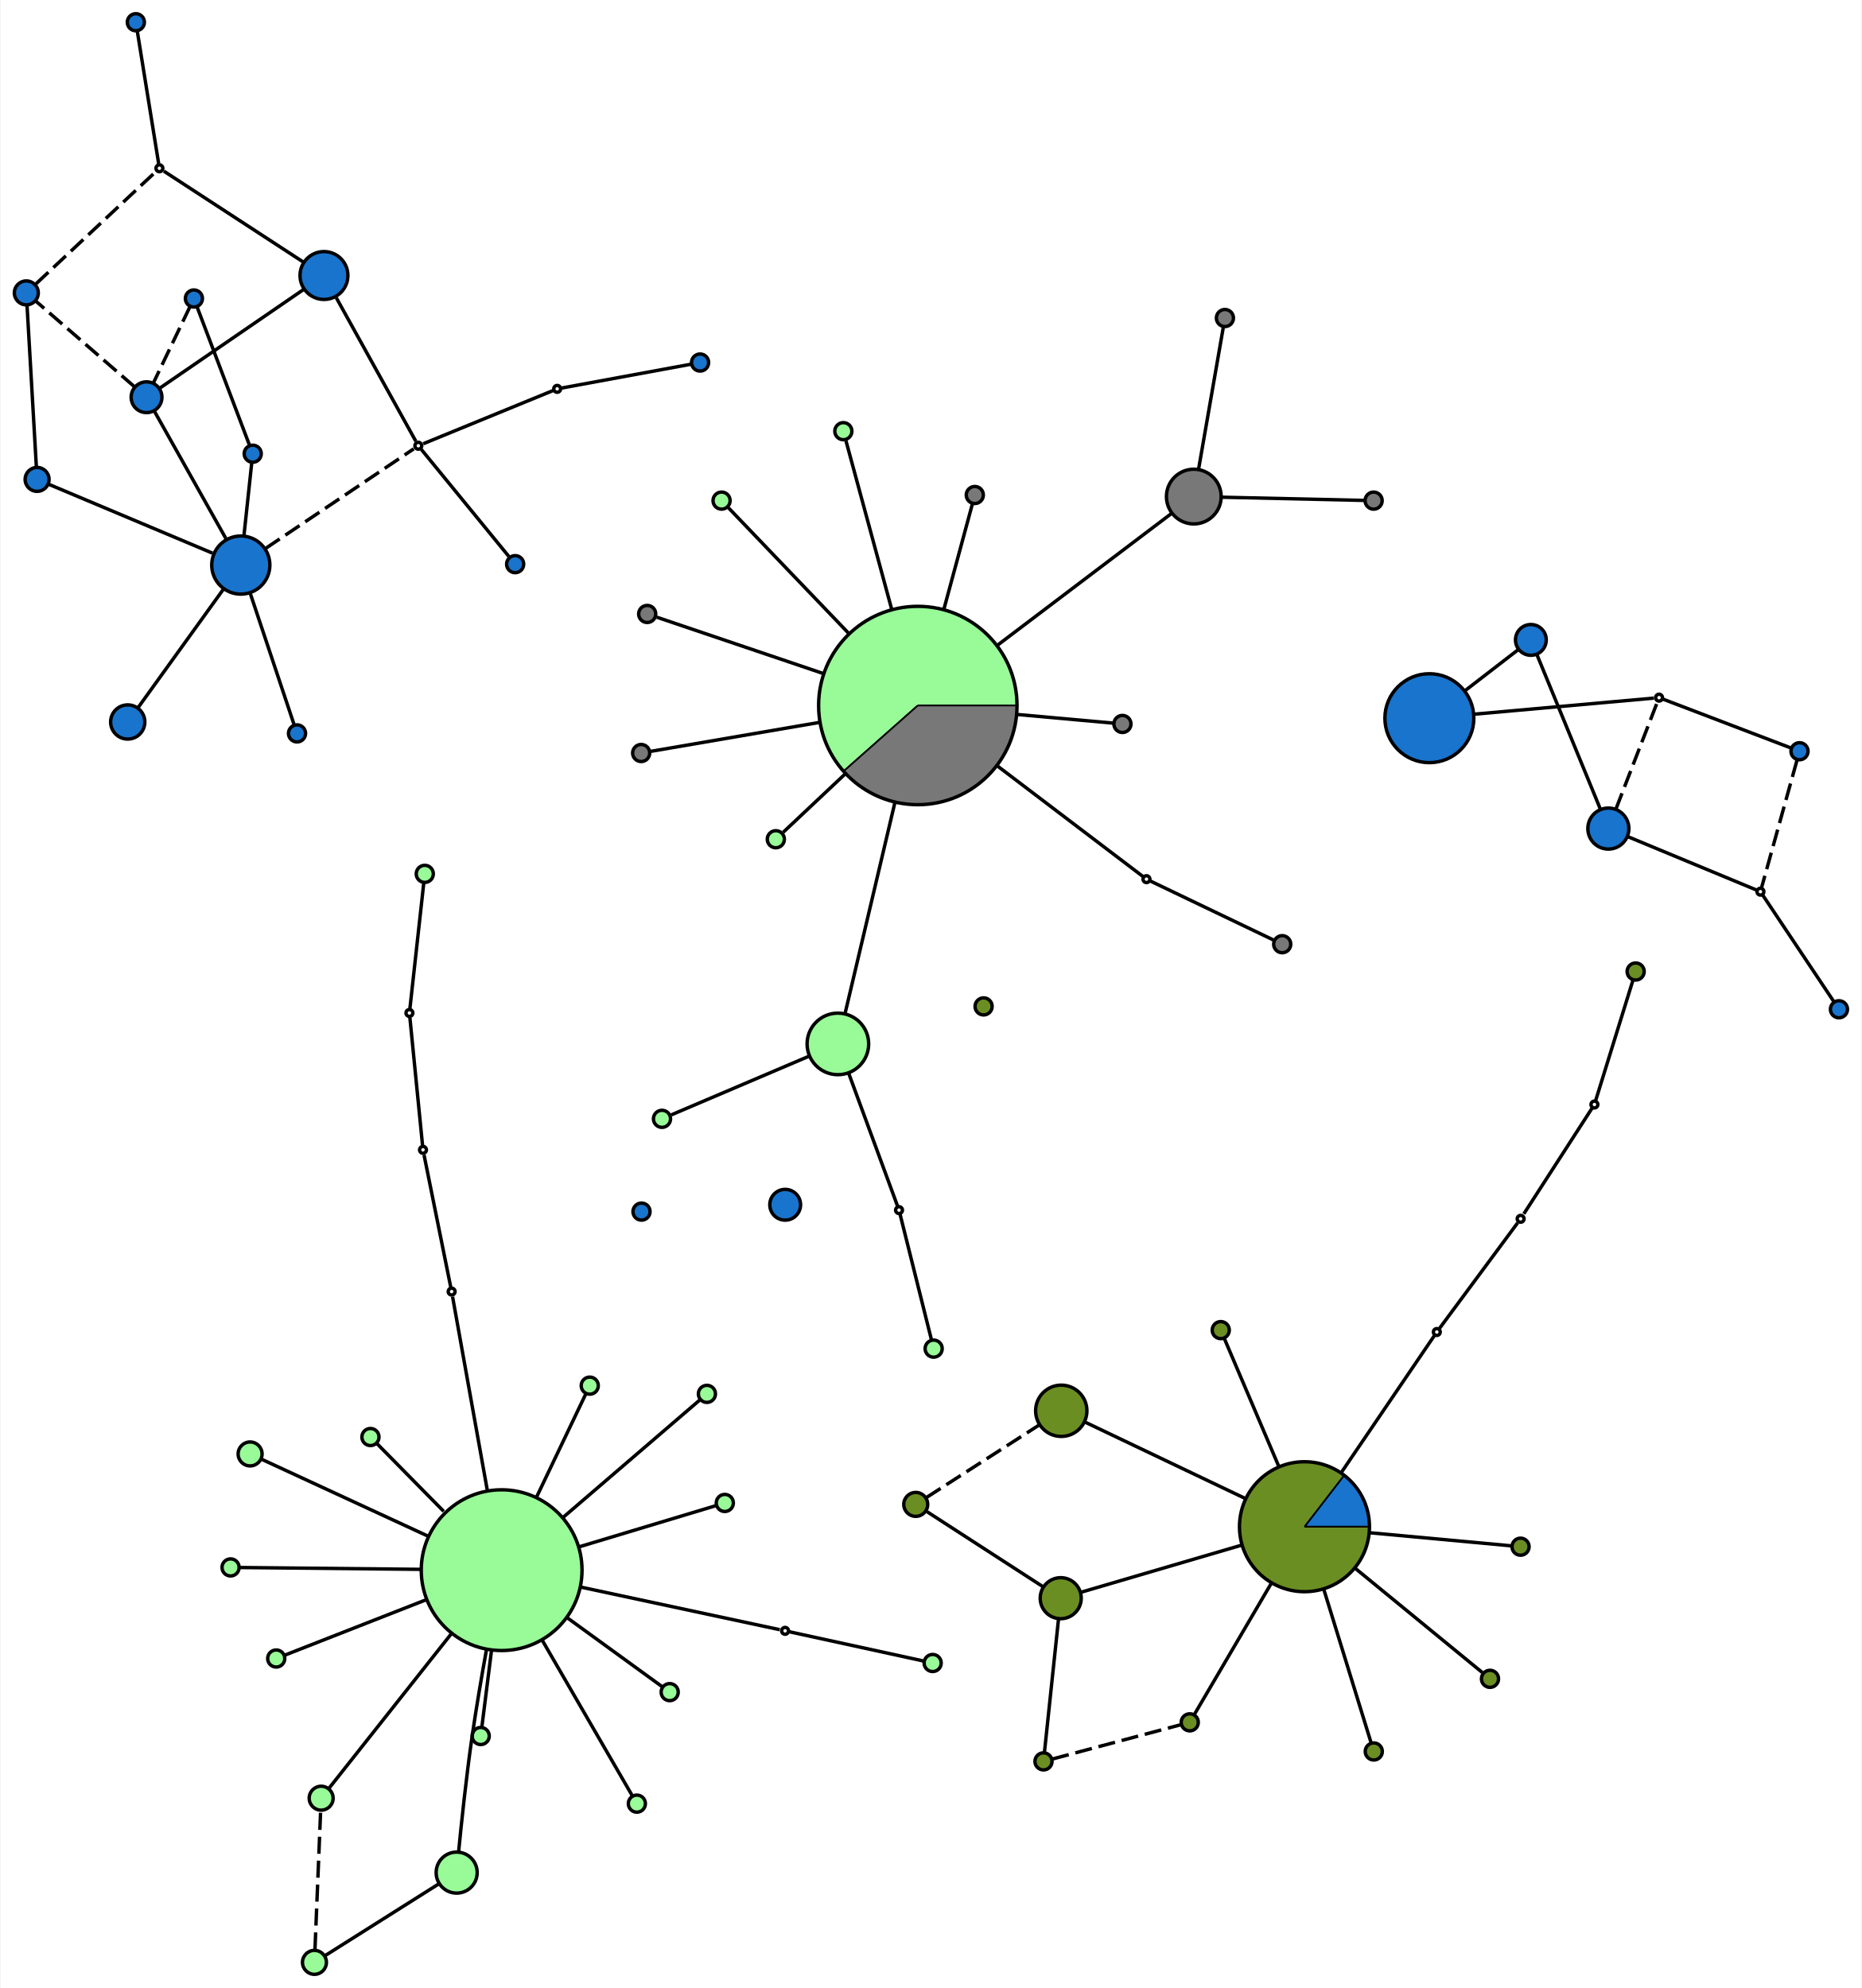
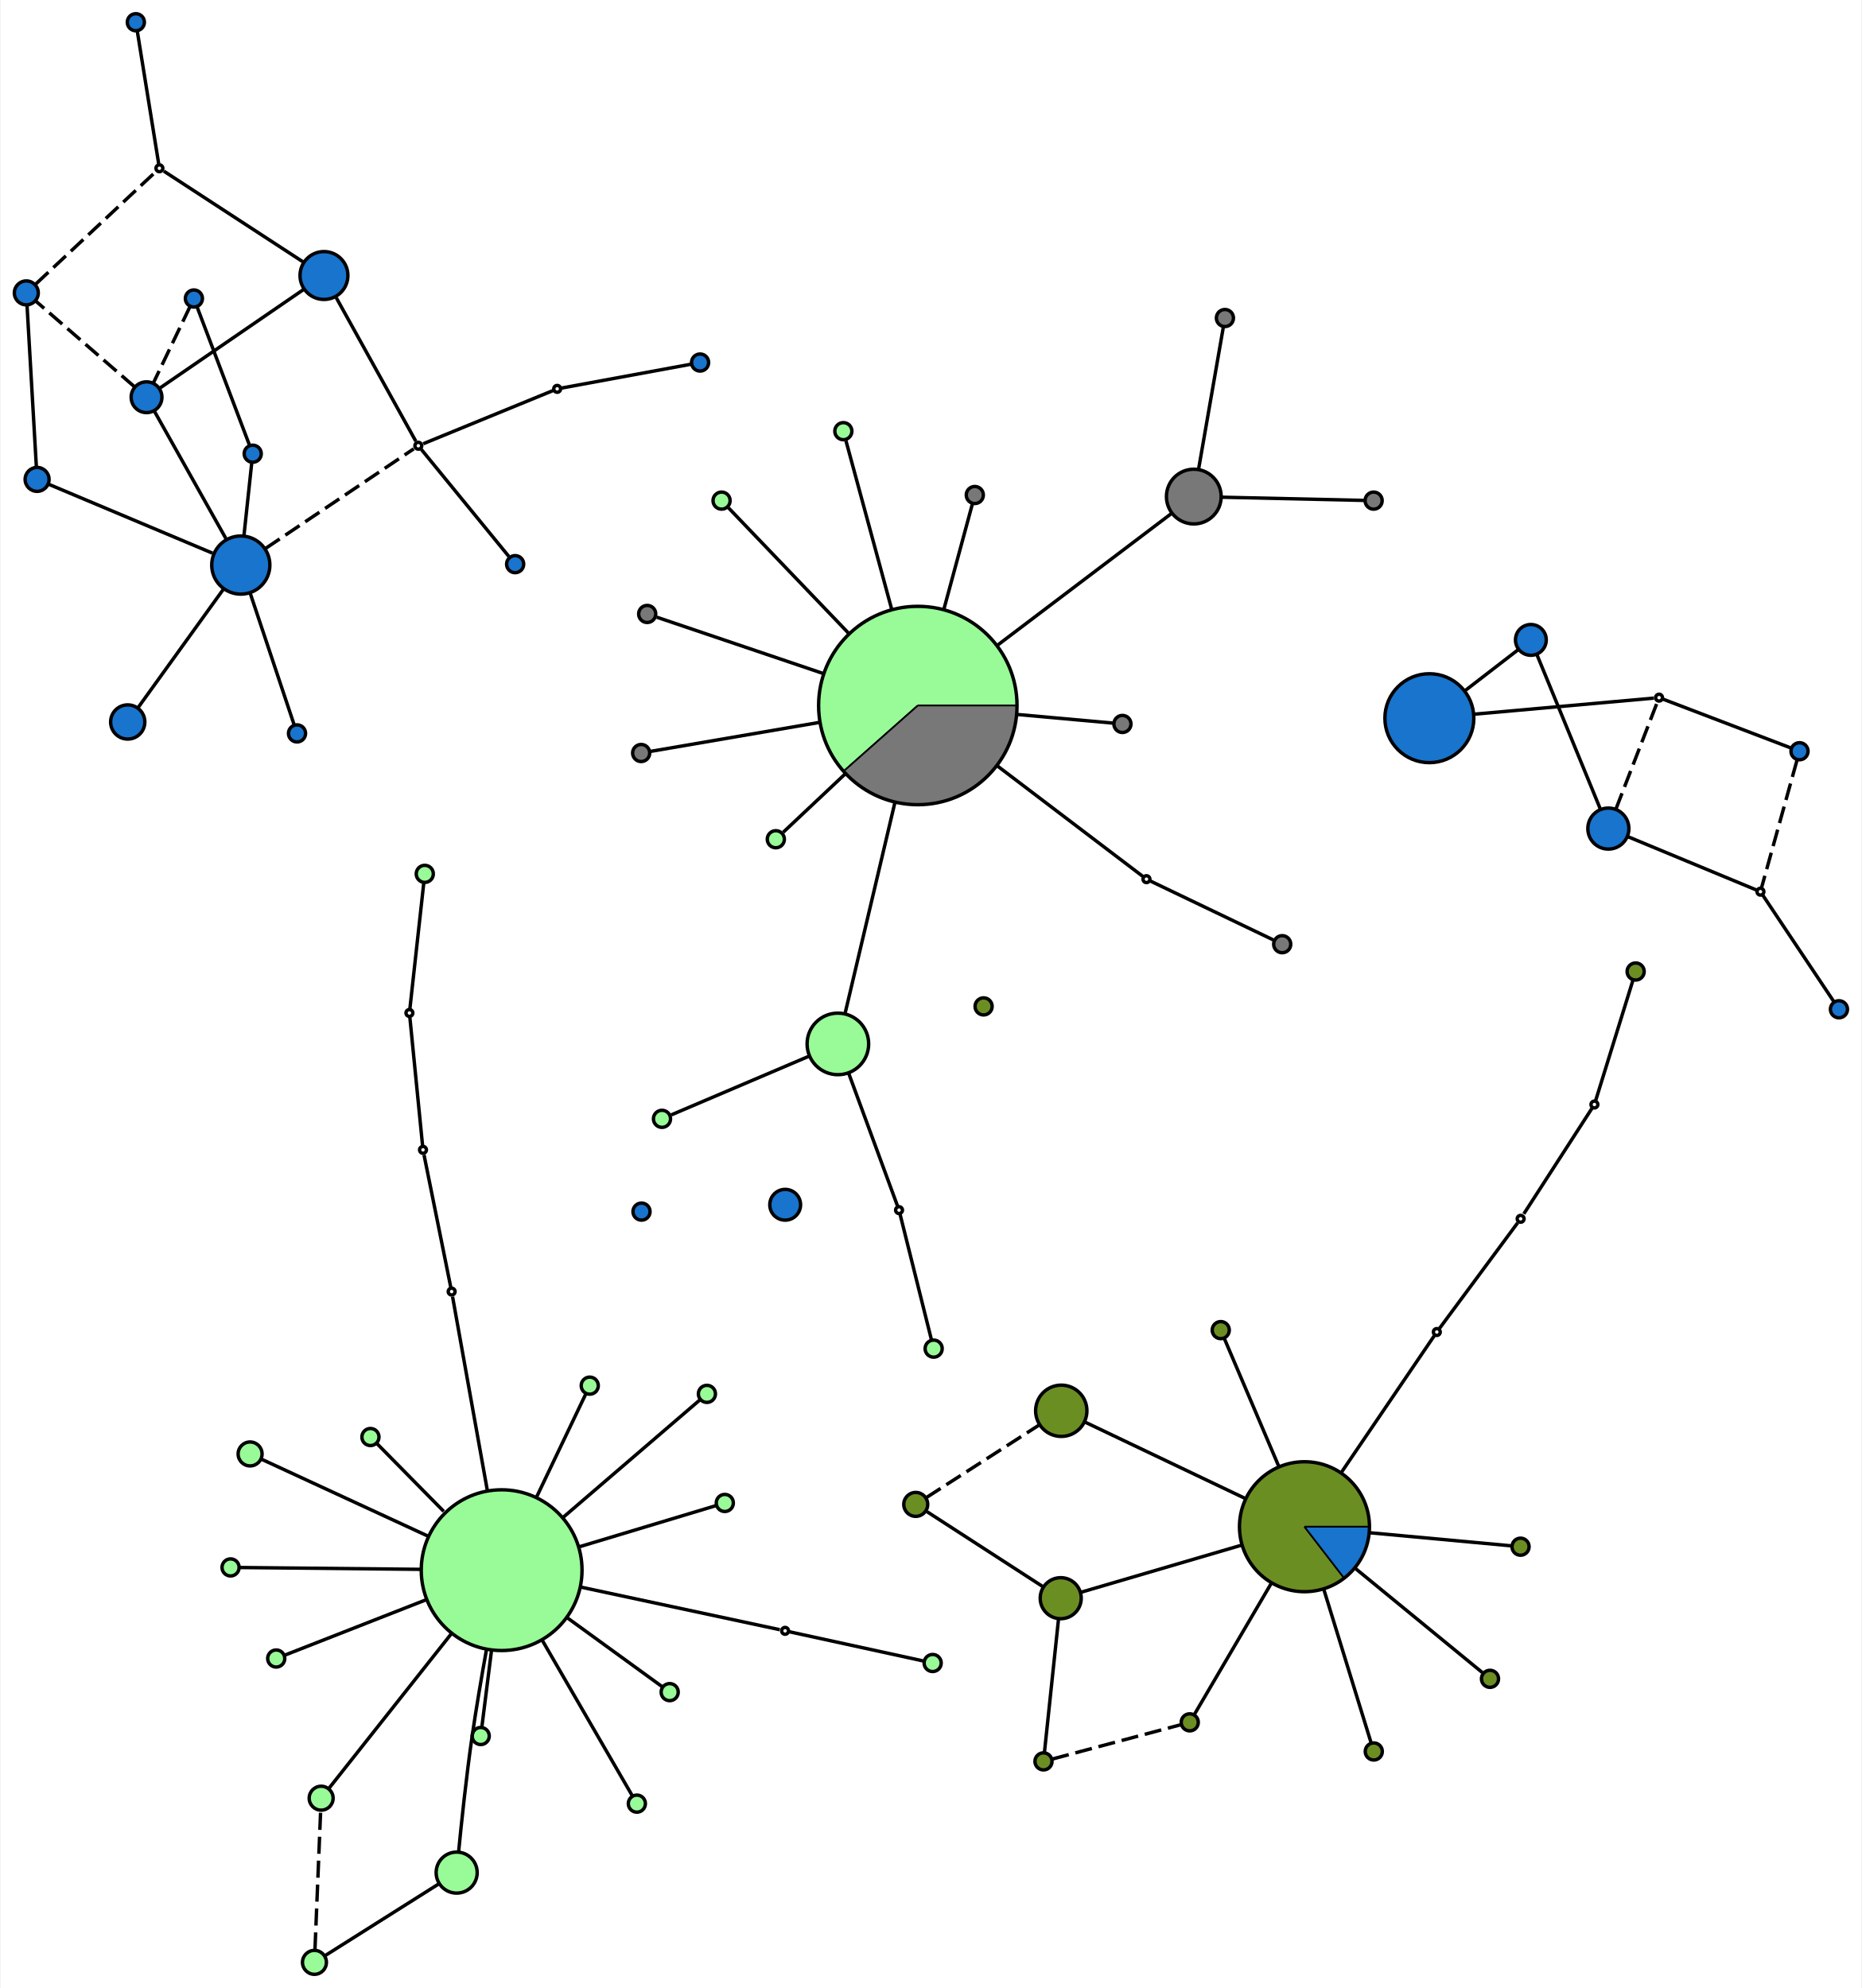
<svg xmlns="http://www.w3.org/2000/svg" width="544pt" height="581pt" viewBox="0.00 0.00 543.87 581.27">
  <g id="graph0" class="graph" transform="scale(1 1) rotate(0) translate(184.334 397.259)">
    <polygon fill="white" stroke="none" points="-184.334,184.015 -184.334,-397.259 359.538,-397.259 359.538,184.015 -184.334,184.015" />
    <g id="node1" class="node">
      <ellipse fill="palegreen" stroke="black" cx="-37.884" cy="61.84" rx="23.5" ry="23.5" />
    </g>
    <g id="node2" class="node">
      <ellipse fill="palegreen" stroke="black" cx="27.35" cy="42.19" rx="2.5" ry="2.5" />
    </g>
    <g id="edge1" class="edge">
      <path fill="none" stroke="black" d="M-15.069,54.968C-0.078,50.452 17.957,45.019 24.666,42.999" />
    </g>
    <g id="node4" class="node">
      <ellipse fill="palegreen" stroke="black" cx="-44.002" cy="110.331" rx="2.5" ry="2.5" />
    </g>
    <g id="edge2" class="edge">
      <path fill="none" stroke="black" d="M-40.836,85.234C-41.96,94.146 -43.104,103.212 -43.658,107.607" />
    </g>
    <g id="node6" class="node">
      <ellipse fill="palegreen" stroke="black" cx="-76.237" cy="22.91" rx="2.5" ry="2.5" />
    </g>
    <g id="edge3" class="edge">
      <path fill="none" stroke="black" d="M-54.818,44.651C-62.524,36.83 -70.719,28.511 -74.335,24.84" />
    </g>
    <g id="node8" class="node">
      <ellipse fill="palegreen" stroke="black" cx="-111.416" cy="27.858" rx="3.5" ry="3.5" />
    </g>
    <g id="edge6" class="edge">
      <path fill="none" stroke="black" d="M-59.549,51.828C-76.833,43.841 -99.507,33.362 -108.005,29.435" />
    </g>
    <g id="node10" class="node">
      <ellipse fill="palegreen" stroke="black" cx="-51.033" cy="150.272" rx="6" ry="6" />
    </g>
    <g id="edge7" class="edge">
      <path fill="none" stroke="black" d="M-42.302,84.981C-43.75,92.994 -45.296,102.045 -46.502,110.339 -48.229,122.215 -49.681,136.159 -50.447,144.031" />
    </g>
    <g id="node11" class="node">
      <ellipse fill="palegreen" stroke="black" cx="-103.781" cy="87.672" rx="2.5" ry="2.5" />
    </g>
    <g id="edge8" class="edge">
      <path fill="none" stroke="black" d="M-59.827,70.442C-75.402,76.547 -94.684,84.106 -101.367,86.725" />
    </g>
    <g id="node12" class="node">
      <ellipse fill="palegreen" stroke="black" cx="1.641" cy="130.104" rx="2.5" ry="2.5" />
    </g>
    <g id="edge9" class="edge">
      <path fill="none" stroke="black" d="M-26.025,82.322C-16.384,98.973 -3.737,120.814 0.325,127.83" />
    </g>
    <g id="node13" class="node">
      <ellipse fill="palegreen" stroke="black" cx="-90.645" cy="128.513" rx="3.5" ry="3.5" />
    </g>
    <g id="edge10" class="edge">
      <path fill="none" stroke="black" d="M-52.581,80.412C-65.266,96.441 -82.466,118.177 -88.47,125.764" />
    </g>
    <g id="node15" class="node">
      <ellipse fill="palegreen" stroke="black" cx="-117.125" cy="61.038" rx="2.5" ry="2.5" />
    </g>
    <g id="edge11" class="edge">
      <path fill="none" stroke="black" d="M-61.659,61.6C-80.988,61.404 -106.342,61.148 -114.486,61.065" />
    </g>
    <g id="node19" class="node">
      <ellipse fill="palegreen" stroke="black" cx="22.12" cy="10.293" rx="2.5" ry="2.5" />
    </g>
    <g id="edge16" class="edge">
      <path fill="none" stroke="black" d="M-19.881,46.374C-5.244,33.8 13.955,17.307 20.122,12.009" />
    </g>
    <g id="node21" class="node">
      <ellipse fill="palegreen" stroke="black" cx="-12.129" cy="7.889" rx="2.5" ry="2.5" />
    </g>
    <g id="edge17" class="edge">
      <path fill="none" stroke="black" d="M-27.705,40.517C-22.081,28.736 -15.738,15.448 -13.232,10.198" />
    </g>
    <g id="node23" class="node">
      <ellipse fill="palegreen" stroke="black" cx="11.236" cy="97.502" rx="2.5" ry="2.5" />
    </g>
    <g id="edge18" class="edge">
      <path fill="none" stroke="black" d="M-18.752,75.73C-7.977,83.553 4.265,92.441 9.106,95.955" />
    </g>
    <g id="node67" class="node">
      <ellipse fill="white" stroke="black" cx="44.972" cy="79.58" rx="1" ry="1" />
    </g>
    <g id="edge4" class="edge">
      <path fill="none" stroke="black" d="M-14.804,66.782C6.648,71.375 36.325,77.729 43.41,79.246" />
    </g>
    <g id="node68" class="node">
      <ellipse fill="white" stroke="black" cx="-52.501" cy="-19.613" rx="1" ry="1" />
    </g>
    <g id="edge12" class="edge">
      <path fill="none" stroke="black" d="M-42.112,38.281C-45.89,17.232 -51.011,-11.306 -52.232,-18.112" />
    </g>
    <g id="node3" class="node">
      <path fill="palegreen" stroke="black" stroke-width="0.5" d="M83.772,-190.974C83.772,-190.974 112.772,-190.974 112.772,-190.974 112.772,-192.142 112.702,-193.309 112.561,-194.469 112.42,-195.629 112.209,-196.779 111.93,-197.914 111.65,-199.048 111.302,-200.165 110.888,-201.257 110.473,-202.35 109.993,-203.416 109.45,-204.451 108.907,-205.485 108.302,-206.486 107.639,-207.447 106.975,-208.409 106.254,-209.33 105.479,-210.204 104.704,-211.079 103.877,-211.906 103.003,-212.68 102.128,-213.455 101.208,-214.176 100.246,-214.84 99.284,-215.504 98.284,-216.109 97.249,-216.652 96.215,-217.195 95.148,-217.675 94.056,-218.089 92.963,-218.503 91.847,-218.851 90.712,-219.131 89.578,-219.411 88.428,-219.621 87.268,-219.762 86.108,-219.903 84.941,-219.974 83.772,-219.974 82.604,-219.974 81.436,-219.903 80.277,-219.762 79.117,-219.621 77.966,-219.411 76.832,-219.131 75.698,-218.851 74.581,-218.503 73.489,-218.089 72.396,-217.675 71.33,-217.195 70.295,-216.652 69.261,-216.109 68.26,-215.504 67.298,-214.84 66.337,-214.176 65.416,-213.455 64.542,-212.68 63.667,-211.906 62.84,-211.079 62.065,-210.204 61.291,-209.33 60.569,-208.409 59.906,-207.447 59.242,-206.486 58.637,-205.485 58.094,-204.451 57.551,-203.416 57.071,-202.35 56.657,-201.257 56.242,-200.165 55.895,-199.048 55.615,-197.914 55.335,-196.779 55.124,-195.629 54.984,-194.469 54.843,-193.309 54.772,-192.142 54.772,-190.974 54.772,-189.805 54.843,-188.638 54.984,-187.478 55.124,-186.318 55.335,-185.168 55.615,-184.033 55.895,-182.899 56.242,-181.783 56.657,-180.69 57.071,-179.598 57.551,-178.531 58.094,-177.497 58.637,-176.462 59.242,-175.461 59.906,-174.5 60.569,-173.538 61.291,-172.618 62.065,-171.743 62.065,-171.743 83.772,-190.974 83.772,-190.974" />
      <path fill="#787878" stroke="black" stroke-width="0.5" d="M83.772,-190.974C83.772,-190.974 62.065,-171.743 62.065,-171.743 63.034,-170.65 64.084,-169.631 65.206,-168.696 66.328,-167.761 67.519,-166.912 68.769,-166.156 70.019,-165.4 71.325,-164.74 72.674,-164.181 74.024,-163.622 75.414,-163.166 76.832,-162.816 78.25,-162.467 79.693,-162.225 81.148,-162.093 82.603,-161.96 84.065,-161.938 85.523,-162.027 86.981,-162.115 88.431,-162.313 89.859,-162.62 91.287,-162.926 92.69,-163.34 94.056,-163.858 95.422,-164.376 96.746,-164.997 98.019,-165.714 99.291,-166.432 100.507,-167.244 101.657,-168.145 102.807,-169.046 103.887,-170.033 104.888,-171.096 105.89,-172.16 106.809,-173.298 107.639,-174.5 108.469,-175.702 109.206,-176.965 109.846,-178.278 110.485,-179.592 111.025,-180.951 111.459,-182.346 111.894,-183.741 112.222,-185.166 112.442,-186.61 112.662,-188.054 112.772,-189.513 112.772,-190.974 112.772,-190.974 83.772,-190.974 83.772,-190.974" />
      <ellipse fill="none" stroke="black" cx="83.772" cy="-190.974" rx="29" ry="29" />
    </g>
    <g id="node5" class="node">
      <ellipse fill="palegreen" stroke="black" cx="60.403" cy="-92.031" rx="9" ry="9" />
    </g>
    <g id="edge19" class="edge">
      <path fill="none" stroke="black" d="M77.075,-162.621C72.166,-141.835 65.81,-114.925 62.546,-101.105" />
    </g>
    <g id="node14" class="node">
      <ellipse fill="palegreen" stroke="black" cx="42.264" cy="-151.877" rx="2.5" ry="2.5" />
    </g>
    <g id="edge20" class="edge">
      <path fill="none" stroke="black" d="M62.532,-170.967C55.191,-164.053 47.932,-157.216 44.43,-153.917" />
    </g>
    <g id="node18" class="node">
      <ellipse fill="palegreen" stroke="black" cx="62.002" cy="-271.188" rx="2.5" ry="2.5" />
    </g>
    <g id="edge21" class="edge">
      <path fill="none" stroke="black" d="M76.158,-219.029C71.058,-237.823 64.9,-260.51 62.771,-268.357" />
    </g>
    <g id="node20" class="node">
      <ellipse fill="palegreen" stroke="black" cx="26.403" cy="-250.885" rx="2.5" ry="2.5" />
    </g>
    <g id="edge22" class="edge">
      <path fill="none" stroke="black" d="M63.707,-211.928C50.266,-225.965 34.04,-242.91 28.428,-248.77" />
    </g>
    <g id="node24" class="node">
      <ellipse fill="#787878" stroke="black" cx="164.447" cy="-252.066" rx="8" ry="8" />
    </g>
    <g id="edge23" class="edge">
      <path fill="none" stroke="black" d="M107.107,-208.644C124.418,-221.753 146.844,-238.736 157.813,-247.042" />
    </g>
    <g id="node25" class="node">
      <ellipse fill="#787878" stroke="black" cx="2.899" cy="-177.09" rx="2.5" ry="2.5" />
    </g>
    <g id="edge24" class="edge">
      <path fill="none" stroke="black" d="M55.032,-186.04C36.145,-182.798 13.534,-178.916 5.719,-177.574" />
    </g>
    <g id="node28" class="node">
      <ellipse fill="#787878" stroke="black" cx="4.663" cy="-217.745" rx="2.5" ry="2.5" />
    </g>
    <g id="edge27" class="edge">
      <path fill="none" stroke="black" d="M56.103,-200.337C37.568,-206.609 15.194,-214.181 7.455,-216.8" />
    </g>
    <g id="node29" class="node">
      <ellipse fill="#787878" stroke="black" cx="143.585" cy="-185.582" rx="2.5" ry="2.5" />
    </g>
    <g id="edge28" class="edge">
      <path fill="none" stroke="black" d="M112.978,-188.341C124.365,-187.314 135.888,-186.275 140.938,-185.82" />
    </g>
    <g id="node30" class="node">
      <ellipse fill="#787878" stroke="black" cx="100.431" cy="-252.523" rx="2.5" ry="2.5" />
    </g>
    <g id="edge29" class="edge">
      <path fill="none" stroke="black" d="M91.419,-219.226C94.772,-231.614 98.273,-244.551 99.731,-249.935" />
    </g>
    <g id="node71" class="node">
      <ellipse fill="white" stroke="black" cx="150.61" cy="-140.202" rx="1" ry="1" />
    </g>
    <g id="edge25" class="edge">
      <path fill="none" stroke="black" d="M107.149,-173.216C124.014,-160.405 144.64,-144.737 149.533,-141.02" />
    </g>
    <g id="node22" class="node">
      <ellipse fill="palegreen" stroke="black" cx="8.989" cy="-70.126" rx="2.5" ry="2.5" />
    </g>
    <g id="edge32" class="edge">
      <path fill="none" stroke="black" d="M51.913,-88.414C40.048,-83.359 19.127,-74.445 11.698,-71.28" />
    </g>
    <g id="node72" class="node">
      <ellipse fill="white" stroke="black" cx="78.28" cy="-43.435" rx="1" ry="1" />
    </g>
    <g id="edge30" class="edge">
      <path fill="none" stroke="black" d="M63.517,-83.566C67.999,-71.384 75.941,-49.795 77.856,-44.589" />
    </g>
    <g id="node7" class="node">
      <ellipse fill="palegreen" stroke="black" cx="88.111" cy="88.985" rx="2.5" ry="2.5" />
    </g>
    <g id="node9" class="node">
      <ellipse fill="palegreen" stroke="black" cx="-92.607" cy="176.515" rx="3.5" ry="3.5" />
    </g>
    <g id="edge33" class="edge">
      <path fill="none" stroke="black" d="M-89.617,174.628C-82.617,170.209 -65.09,159.145 -56.272,153.579" />
    </g>
    <g id="edge69" class="edge">
      <path fill="none" stroke="black" stroke-dasharray="5,2" d="M-92.453,172.749C-92.085,163.731 -91.155,140.995 -90.793,132.131" />
    </g>
    <g id="node16" class="node">
      <ellipse fill="palegreen" stroke="black" cx="-60.353" cy="-141.751" rx="2.5" ry="2.5" />
    </g>
    <g id="node17" class="node">
      <ellipse fill="palegreen" stroke="black" cx="88.401" cy="-2.935" rx="2.5" ry="2.5" />
    </g>
    <g id="node27" class="node">
      <ellipse fill="#787878" stroke="black" cx="217.015" cy="-250.881" rx="2.5" ry="2.5" />
    </g>
    <g id="edge34" class="edge">
      <path fill="none" stroke="black" d="M172.661,-251.881C184.674,-251.61 206.446,-251.119 214.189,-250.944" />
    </g>
    <g id="node31" class="node">
      <ellipse fill="#787878" stroke="black" cx="173.544" cy="-304.274" rx="2.5" ry="2.5" />
    </g>
    <g id="edge35" class="edge">
      <path fill="none" stroke="black" d="M165.869,-260.224C167.948,-272.154 171.715,-293.778 173.055,-301.467" />
    </g>
    <g id="node26" class="node">
      <ellipse fill="#787878" stroke="black" cx="190.291" cy="-121.187" rx="2.5" ry="2.5" />
    </g>
    <g id="node32" class="node">
      <ellipse fill="#1874cd" stroke="black" cx="233.306" cy="-187.267" rx="13" ry="13" />
    </g>
    <g id="node45" class="node">
      <ellipse fill="#1874cd" stroke="black" cx="262.979" cy="-210.159" rx="4.5" ry="4.5" />
    </g>
    <g id="edge36" class="edge">
      <path fill="none" stroke="black" d="M243.684,-195.274C249.032,-199.399 255.232,-204.182 259.13,-207.189" />
    </g>
    <g id="node63" class="node">
      <ellipse fill="white" stroke="black" cx="300.452" cy="-193.275" rx="1" ry="1" />
    </g>
    <g id="edge37" class="edge">
      <path fill="none" stroke="black" d="M246.572,-188.454C263.694,-189.986 292.104,-192.528 298.939,-193.14" />
    </g>
    <g id="node33" class="node">
      <ellipse fill="#1874cd" stroke="black" cx="353.038" cy="-102.159" rx="2.5" ry="2.5" />
    </g>
    <g id="node64" class="node">
      <ellipse fill="white" stroke="black" cx="330.088" cy="-136.543" rx="1" ry="1" />
    </g>
    <g id="edge38" class="edge">
      <path fill="none" stroke="black" d="M351.532,-104.415C347.065,-111.108 333.997,-130.686 330.8,-135.476" />
    </g>
    <g id="node34" class="node">
      <ellipse fill="#1874cd" stroke="black" cx="285.631" cy="-154.992" rx="6" ry="6" />
    </g>
    <g id="edge39" class="edge">
      <path fill="none" stroke="black" d="M283.207,-160.896C278.641,-172.014 268.863,-195.828 264.804,-205.714" />
    </g>
    <g id="edge70" class="edge">
      <path fill="none" stroke="black" stroke-dasharray="5,2" d="M287.818,-160.641C291.425,-169.959 298.393,-187.956 300.078,-192.31" />
    </g>
    <g id="edge40" class="edge">
      <path fill="none" stroke="black" d="M291.443,-152.58C301.987,-148.204 323.667,-139.208 328.922,-137.027" />
    </g>
    <g id="node35" class="node">
      <ellipse fill="#1874cd" stroke="black" cx="-89.825" cy="-316.703" rx="7" ry="7" />
    </g>
    <g id="node47" class="node">
      <ellipse fill="#1874cd" stroke="black" cx="-141.689" cy="-281.114" rx="4.5" ry="4.5" />
    </g>
    <g id="edge41" class="edge">
      <path fill="none" stroke="black" d="M-95.775,-312.62C-106.524,-305.244 -128.897,-289.892 -137.857,-283.744" />
    </g>
    <g id="node65" class="node">
      <ellipse fill="white" stroke="black" cx="-62.241" cy="-266.925" rx="1" ry="1" />
    </g>
    <g id="edge42" class="edge">
      <path fill="none" stroke="black" d="M-86.219,-310.195C-79.677,-298.389 -66.225,-274.115 -62.965,-268.231" />
    </g>
    <g id="node66" class="node">
      <ellipse fill="white" stroke="black" cx="-137.927" cy="-348.061" rx="1" ry="1" />
    </g>
    <g id="edge43" class="edge">
      <path fill="none" stroke="black" d="M-95.724,-320.548C-106.962,-327.875 -130.845,-343.445 -136.64,-347.223" />
    </g>
    <g id="node36" class="node">
      <ellipse fill="#1874cd" stroke="black" cx="45" cy="-45" rx="4.5" ry="4.5" />
    </g>
    <g id="node37" class="node">
      <ellipse fill="#1874cd" stroke="black" cx="-33.937" cy="-232.306" rx="2.5" ry="2.5" />
    </g>
    <g id="edge44" class="edge">
      <path fill="none" stroke="black" d="M-35.794,-234.577C-41.304,-241.316 -57.42,-261.028 -61.363,-265.851" />
    </g>
    <g id="node38" class="node">
      <ellipse fill="#1874cd" stroke="black" cx="-114.135" cy="-232.04" rx="8.5" ry="8.5" />
    </g>
    <g id="node42" class="node">
      <ellipse fill="#1874cd" stroke="black" cx="-110.651" cy="-264.6" rx="2.5" ry="2.5" />
    </g>
    <g id="edge45" class="edge">
      <path fill="none" stroke="black" d="M-113.22,-240.595C-112.462,-247.679 -111.432,-257.305 -110.938,-261.918" />
    </g>
    <g id="node43" class="node">
      <ellipse fill="#1874cd" stroke="black" cx="-147.187" cy="-186.16" rx="5" ry="5" />
    </g>
    <g id="edge46" class="edge">
      <path fill="none" stroke="black" d="M-119.3,-224.871C-126.272,-215.193 -138.472,-198.257 -144.137,-190.394" />
    </g>
    <g id="node44" class="node">
      <ellipse fill="#1874cd" stroke="black" cx="-173.682" cy="-257.091" rx="3.5" ry="3.5" />
    </g>
    <g id="edge47" class="edge">
      <path fill="none" stroke="black" d="M-122.415,-235.523C-135.709,-241.116 -161.245,-251.858 -170.353,-255.69" />
    </g>
    <g id="edge48" class="edge">
      <path fill="none" stroke="black" d="M-118.441,-239.708C-124.374,-250.275 -134.85,-268.933 -139.434,-277.098" />
    </g>
    <g id="node48" class="node">
      <ellipse fill="#1874cd" stroke="black" cx="-97.7" cy="-182.819" rx="2.5" ry="2.5" />
    </g>
    <g id="edge49" class="edge">
      <path fill="none" stroke="black" d="M-111.421,-223.912C-107.629,-212.553 -100.941,-192.525 -98.567,-185.413" />
    </g>
    <g id="edge71" class="edge">
      <path fill="none" stroke="black" stroke-dasharray="5,2" d="M-106.92,-236.89C-94.443,-245.278 -69.593,-261.982 -63.576,-266.027" />
    </g>
    <g id="node39" class="node">
      <ellipse fill="#1874cd" stroke="black" cx="-127.847" cy="-309.982" rx="2.5" ry="2.5" />
    </g>
    <g id="edge50" class="edge">
      <path fill="none" stroke="black" d="M-126.923,-307.542C-123.965,-299.736 -114.747,-275.409 -111.666,-267.278" />
    </g>
    <g id="edge72" class="edge">
      <path fill="none" stroke="black" stroke-dasharray="5,2" d="M-128.934,-307.717C-131.228,-302.932 -136.602,-291.724 -139.591,-285.491" />
    </g>
    <g id="node40" class="node">
      <ellipse fill="#1874cd" stroke="black" cx="3" cy="-43" rx="2.5" ry="2.5" />
    </g>
    <g id="node41" class="node">
-       <path fill="#1874cd" stroke="black" stroke-width="0.5" d="M196.799,49.136C196.799,49.136 215.799,49.136 215.799,49.136 215.799,48.412 215.757,47.689 215.675,46.97 215.592,46.251 215.469,45.538 215.305,44.833 215.141,44.128 214.937,43.433 214.694,42.751 214.451,42.07 214.169,41.402 213.849,40.753 213.53,40.103 213.174,39.473 212.783,38.864 212.391,38.255 211.966,37.669 211.507,37.109 211.049,36.549 210.56,36.015 210.041,35.511 209.522,35.006 208.974,34.532 208.401,34.09 208.401,34.09 196.799,49.136 196.799,49.136" />
-       <path fill="olivedrab" stroke="black" stroke-width="0.5" d="M196.799,49.136C196.799,49.136 208.401,34.09 208.401,34.09 207.559,33.441 206.664,32.863 205.725,32.364 204.787,31.864 203.808,31.444 202.799,31.108 201.79,30.773 200.755,30.522 199.704,30.36 198.653,30.197 197.591,30.123 196.527,30.138 195.464,30.153 194.404,30.258 193.358,30.45 192.313,30.643 191.285,30.923 190.286,31.287 189.287,31.652 188.321,32.099 187.397,32.625 186.473,33.152 185.595,33.754 184.771,34.427 183.948,35.1 183.183,35.842 182.484,36.643 181.785,37.444 181.154,38.302 180.599,39.209 180.043,40.115 179.564,41.067 179.168,42.054 178.772,43.04 178.459,44.058 178.233,45.097 178.007,46.136 177.868,47.193 177.819,48.255 177.77,49.317 177.81,50.381 177.938,51.437 178.067,52.492 178.284,53.535 178.588,54.554 178.891,55.573 179.279,56.565 179.748,57.519 180.217,58.474 180.766,59.387 181.388,60.249 182.01,61.112 182.703,61.92 183.46,62.667 184.217,63.413 185.036,64.095 185.907,64.704 186.778,65.314 187.699,65.849 188.66,66.305 189.621,66.76 190.618,67.134 191.641,67.423 192.665,67.711 193.711,67.914 194.768,68.027 195.825,68.141 196.89,68.166 197.951,68.101 199.012,68.037 200.066,67.883 201.102,67.642 202.138,67.401 203.151,67.074 204.132,66.664 205.113,66.253 206.058,65.761 206.956,65.193 207.855,64.624 208.704,63.982 209.495,63.271 210.286,62.56 211.016,61.785 211.678,60.952 212.339,60.12 212.929,59.233 213.442,58.301 213.955,57.37 214.389,56.397 214.739,55.393 215.089,54.389 215.354,53.358 215.532,52.309 215.709,51.261 215.799,50.199 215.799,49.136 215.799,49.136 196.799,49.136 196.799,49.136" />
+       <path fill="olivedrab" stroke="black" stroke-width="0.5" d="M196.799,49.136C196.799,49.136 215.799,49.136 215.799,49.136 215.799,48.073 215.709,47.011 215.532,45.963 215.354,44.915 215.089,43.883 214.739,42.879 214.389,41.875 213.955,40.902 213.442,39.971 212.929,39.039 212.339,38.153 211.678,37.32 211.016,36.487 210.286,35.712 209.495,35.001 208.704,34.291 207.855,33.648 206.956,33.079 206.058,32.511 205.113,32.019 204.132,31.608 203.151,31.198 202.138,30.871 201.102,30.63 200.066,30.389 199.012,30.236 197.951,30.171 196.89,30.107 195.825,30.131 194.768,30.245 193.711,30.359 192.665,30.561 191.641,30.849 190.618,31.138 189.621,31.512 188.66,31.968 187.699,32.423 186.778,32.958 185.907,33.568 185.036,34.178 184.217,34.859 183.46,35.605 182.703,36.352 182.01,37.161 181.388,38.023 180.766,38.886 180.217,39.799 179.748,40.753 179.279,41.707 178.891,42.699 178.588,43.718 178.284,44.737 178.067,45.78 177.938,46.836 177.81,47.891 177.77,48.956 177.819,50.018 177.868,51.08 178.007,52.136 178.233,53.175 178.459,54.214 178.772,55.232 179.168,56.219 179.564,57.205 180.043,58.157 180.599,59.064 181.154,59.97 181.785,60.829 182.484,61.63 183.183,62.431 183.948,63.172 184.771,63.845 185.595,64.518 186.473,65.121 187.397,65.647 188.321,66.173 189.287,66.621 190.286,66.985 191.285,67.35 192.313,67.63 193.358,67.822 194.404,68.015 195.464,68.119 196.527,68.134 197.591,68.149 198.653,68.075 199.704,67.913 200.755,67.75 201.79,67.5 202.799,67.164 203.808,66.828 204.787,66.408 205.725,65.909 206.664,65.409 207.559,64.832 208.401,64.182 208.401,64.182 196.799,49.136 196.799,49.136" />
+       <path fill="#1874cd" stroke="black" stroke-width="0.5" d="M196.799,49.136C196.799,49.136 208.401,64.182 208.401,64.182 208.974,63.74 209.522,63.266 210.041,62.762 210.56,62.257 211.049,61.724 211.507,61.163 211.966,60.603 212.391,60.017 212.783,59.408 213.174,58.8 213.53,58.169 213.849,57.519 214.169,56.87 214.451,56.203 214.694,55.521 214.937,54.84 215.141,54.145 215.305,53.44 215.469,52.735 215.592,52.021 215.675,51.302 215.757,50.583 215.799,49.86 215.799,49.136 215.799,49.136 196.799,49.136 196.799,49.136" />
      <ellipse fill="none" stroke="black" cx="196.799" cy="49.136" rx="19" ry="19" />
    </g>
    <g id="node53" class="node">
      <ellipse fill="olivedrab" stroke="black" cx="125.545" cy="70.035" rx="6" ry="6" />
    </g>
    <g id="edge51" class="edge">
      <path fill="none" stroke="black" d="M178.449,54.518C162.945,59.065 141.681,65.302 131.478,68.294" />
    </g>
    <g id="node56" class="node">
      <ellipse fill="olivedrab" stroke="black" cx="125.704" cy="15.238" rx="7.5" ry="7.5" />
    </g>
    <g id="edge52" class="edge">
      <path fill="none" stroke="black" d="M179.589,40.93C164.466,33.72 143.245,23.602 132.505,18.48" />
    </g>
    <g id="node57" class="node">
      <ellipse fill="olivedrab" stroke="black" cx="172.326" cy="-8.348" rx="2.5" ry="2.5" />
    </g>
    <g id="edge53" class="edge">
      <path fill="none" stroke="black" d="M189.323,31.577C183.588,18.105 176.2,0.751 173.435,-5.743" />
    </g>
    <g id="node58" class="node">
      <ellipse fill="olivedrab" stroke="black" cx="163.263" cy="106.335" rx="2.5" ry="2.5" />
    </g>
    <g id="edge54" class="edge">
      <path fill="none" stroke="black" d="M187.099,65.68C179.051,79.406 168.345,97.666 164.614,104.031" />
    </g>
    <g id="node59" class="node">
      <ellipse fill="olivedrab" stroke="black" cx="259.963" cy="54.976" rx="2.5" ry="2.5" />
    </g>
    <g id="edge55" class="edge">
      <path fill="none" stroke="black" d="M215.75,50.888C230.576,52.259 249.849,54.041 257.067,54.708" />
    </g>
    <g id="node61" class="node">
      <ellipse fill="olivedrab" stroke="black" cx="251.031" cy="93.611" rx="2.5" ry="2.5" />
    </g>
    <g id="edge60" class="edge">
      <path fill="none" stroke="black" d="M211.618,61.289C224.665,71.989 242.529,86.639 248.77,91.757" />
    </g>
    <g id="node62" class="node">
      <ellipse fill="olivedrab" stroke="black" cx="217.058" cy="114.853" rx="2.5" ry="2.5" />
    </g>
    <g id="edge61" class="edge">
      <path fill="none" stroke="black" d="M202.442,67.442C207.313,83.241 213.918,104.666 216.223,112.144" />
    </g>
    <g id="node73" class="node">
      <ellipse fill="white" stroke="black" cx="235.485" cy="-7.793" rx="1" ry="1" />
    </g>
    <g id="edge56" class="edge">
      <path fill="none" stroke="black" d="M207.575,33.278C217.591,18.539 231.447,-1.852 234.755,-6.719" />
    </g>
    <g id="node50" class="node">
      <ellipse fill="#1874cd" stroke="black" cx="-176.834" cy="-311.623" rx="3.5" ry="3.5" />
    </g>
    <g id="edge62" class="edge">
      <path fill="none" stroke="black" d="M-173.889,-260.669C-174.459,-270.526 -176.047,-298.003 -176.622,-307.96" />
    </g>
    <g id="node46" class="node">
      <ellipse fill="#1874cd" stroke="black" cx="341.506" cy="-177.605" rx="2.5" ry="2.5" />
    </g>
    <g id="edge63" class="edge">
      <path fill="none" stroke="black" d="M338.812,-178.633C330.82,-181.683 307.445,-190.606 301.726,-192.789" />
    </g>
    <g id="edge73" class="edge">
      <path fill="none" stroke="black" stroke-dasharray="5,2" d="M340.757,-174.911C338.534,-166.917 332.033,-143.537 330.442,-137.817" />
    </g>
    <g id="edge74" class="edge">
      <path fill="none" stroke="black" stroke-dasharray="5,2" d="M-145.188,-284.151C-152.132,-290.18 -167.541,-303.556 -173.95,-309.119" />
    </g>
    <g id="node49" class="node">
      <ellipse fill="#1874cd" stroke="black" cx="20.123" cy="-291.257" rx="2.5" ry="2.5" />
    </g>
    <g id="node76" class="node">
      <ellipse fill="white" stroke="black" cx="-21.653" cy="-283.561" rx="1" ry="1" />
    </g>
    <g id="edge64" class="edge">
      <path fill="none" stroke="black" d="M17.382,-290.752C9.25,-289.254 -14.537,-284.872 -20.357,-283.8" />
    </g>
    <g id="edge75" class="edge">
      <path fill="none" stroke="black" stroke-dasharray="5,2" d="M-174.036,-314.243C-166.23,-321.554 -144.438,-341.963 -139.112,-346.951" />
    </g>
    <g id="node51" class="node">
      <ellipse fill="#1874cd" stroke="black" cx="-144.814" cy="-390.759" rx="2.5" ry="2.5" />
    </g>
    <g id="edge66" class="edge">
      <path fill="none" stroke="black" d="M-144.404,-388.216C-143.107,-380.173 -139.12,-355.462 -138.144,-349.41" />
    </g>
    <g id="node52" class="node">
      <ellipse fill="olivedrab" stroke="black" cx="120.508" cy="117.749" rx="2.5" ry="2.5" />
    </g>
    <g id="edge67" class="edge">
      <path fill="none" stroke="black" d="M120.779,115.184C121.555,107.828 123.805,86.521 124.913,76.023" />
    </g>
    <g id="edge76" class="edge">
      <path fill="none" stroke="black" stroke-dasharray="5,2" d="M123.054,117.069C130.677,115.035 153.249,109.009 160.783,106.997" />
    </g>
    <g id="node55" class="node">
      <ellipse fill="olivedrab" stroke="black" cx="83.163" cy="42.609" rx="3.5" ry="3.5" />
    </g>
    <g id="edge68" class="edge">
      <path fill="none" stroke="black" d="M120.348,66.672C111.507,60.95 93.784,49.482 86.454,44.738" />
    </g>
    <g id="node54" class="node">
      <ellipse fill="olivedrab" stroke="black" cx="103" cy="-103" rx="2.5" ry="2.5" />
    </g>
    <g id="edge77" class="edge">
      <path fill="none" stroke="black" stroke-dasharray="5,2" d="M86.222,40.641C93.081,36.228 109.814,25.462 119.145,19.458" />
    </g>
    <g id="node60" class="node">
      <ellipse fill="olivedrab" stroke="black" cx="293.609" cy="-113.198" rx="2.5" ry="2.5" />
    </g>
    <g id="edge5" class="edge">
      <path fill="none" stroke="black" d="M46.039,79.813C51.54,81.012 76.782,86.515 85.297,88.372" />
    </g>
    <g id="node69" class="node">
      <ellipse fill="white" stroke="black" cx="-60.874" cy="-61.053" rx="1" ry="1" />
    </g>
    <g id="edge13" class="edge">
      <path fill="none" stroke="black" d="M-52.708,-20.637C-53.837,-26.221 -59.242,-52.976 -60.576,-59.578" />
    </g>
    <g id="node70" class="node">
      <ellipse fill="white" stroke="black" cx="-64.843" cy="-101.077" rx="1" ry="1" />
    </g>
    <g id="edge14" class="edge">
      <path fill="none" stroke="black" d="M-61.006,-62.384C-61.608,-68.461 -64.094,-93.527 -64.706,-99.699" />
    </g>
    <g id="edge15" class="edge">
      <path fill="none" stroke="black" d="M-64.732,-102.082C-64.159,-107.269 -61.532,-131.069 -60.646,-139.098" />
    </g>
    <g id="edge26" class="edge">
      <path fill="none" stroke="black" d="M151.591,-139.732C156.651,-137.307 179.871,-126.18 187.703,-122.427" />
    </g>
    <g id="edge31" class="edge">
      <path fill="none" stroke="black" d="M78.531,-42.434C79.821,-37.27 85.744,-13.571 87.741,-5.577" />
    </g>
    <g id="node74" class="node">
      <ellipse fill="white" stroke="black" cx="259.988" cy="-40.895" rx="1" ry="1" />
    </g>
    <g id="edge57" class="edge">
      <path fill="none" stroke="black" d="M236.091,-8.611C239.392,-13.072 255.212,-34.444 259.116,-39.717" />
    </g>
    <g id="node75" class="node">
      <ellipse fill="white" stroke="black" cx="281.558" cy="-74.308" rx="1" ry="1" />
    </g>
    <g id="edge58" class="edge">
      <path fill="none" stroke="black" d="M260.915,-42.331C264.527,-47.927 277.623,-68.213 280.84,-73.197" />
    </g>
    <g id="edge59" class="edge">
      <path fill="none" stroke="black" d="M281.856,-75.27C283.393,-80.229 290.445,-102.986 292.823,-110.662" />
    </g>
    <g id="edge65" class="edge">
      <path fill="none" stroke="black" d="M-22.656,-283.15C-28.125,-280.908 -54.33,-270.167 -60.796,-267.517" />
    </g>
  </g>
</svg>
